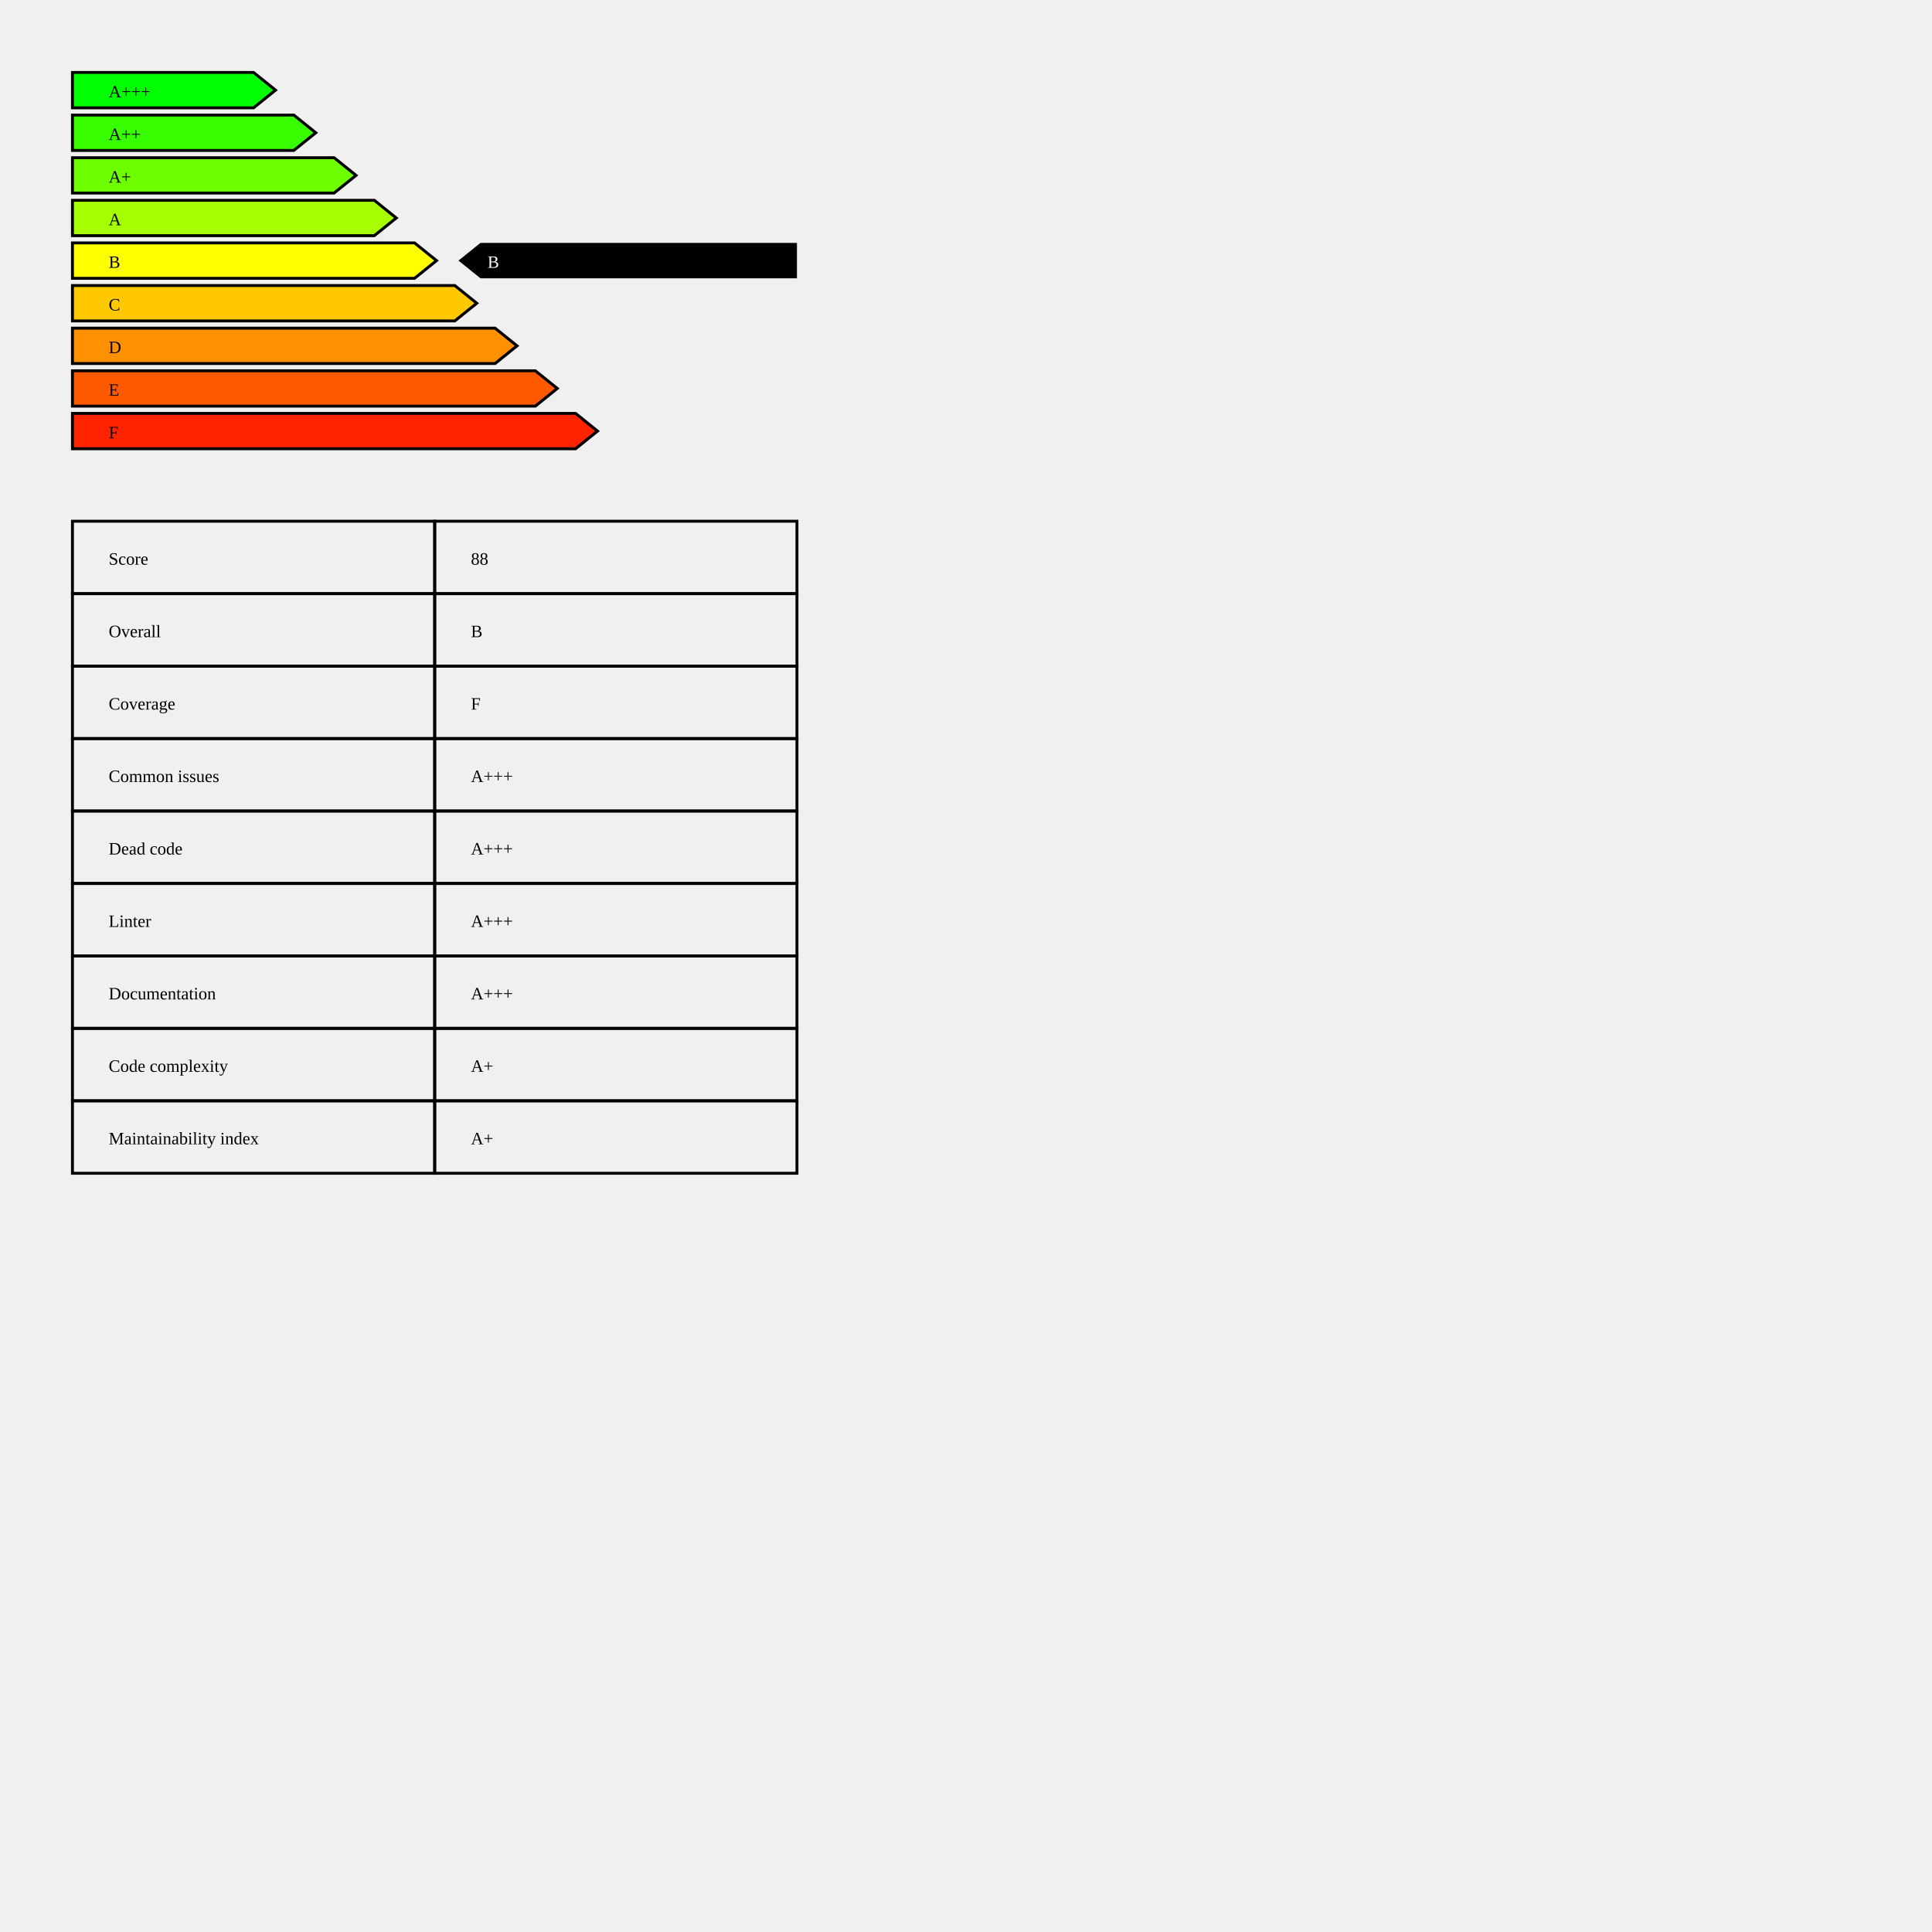
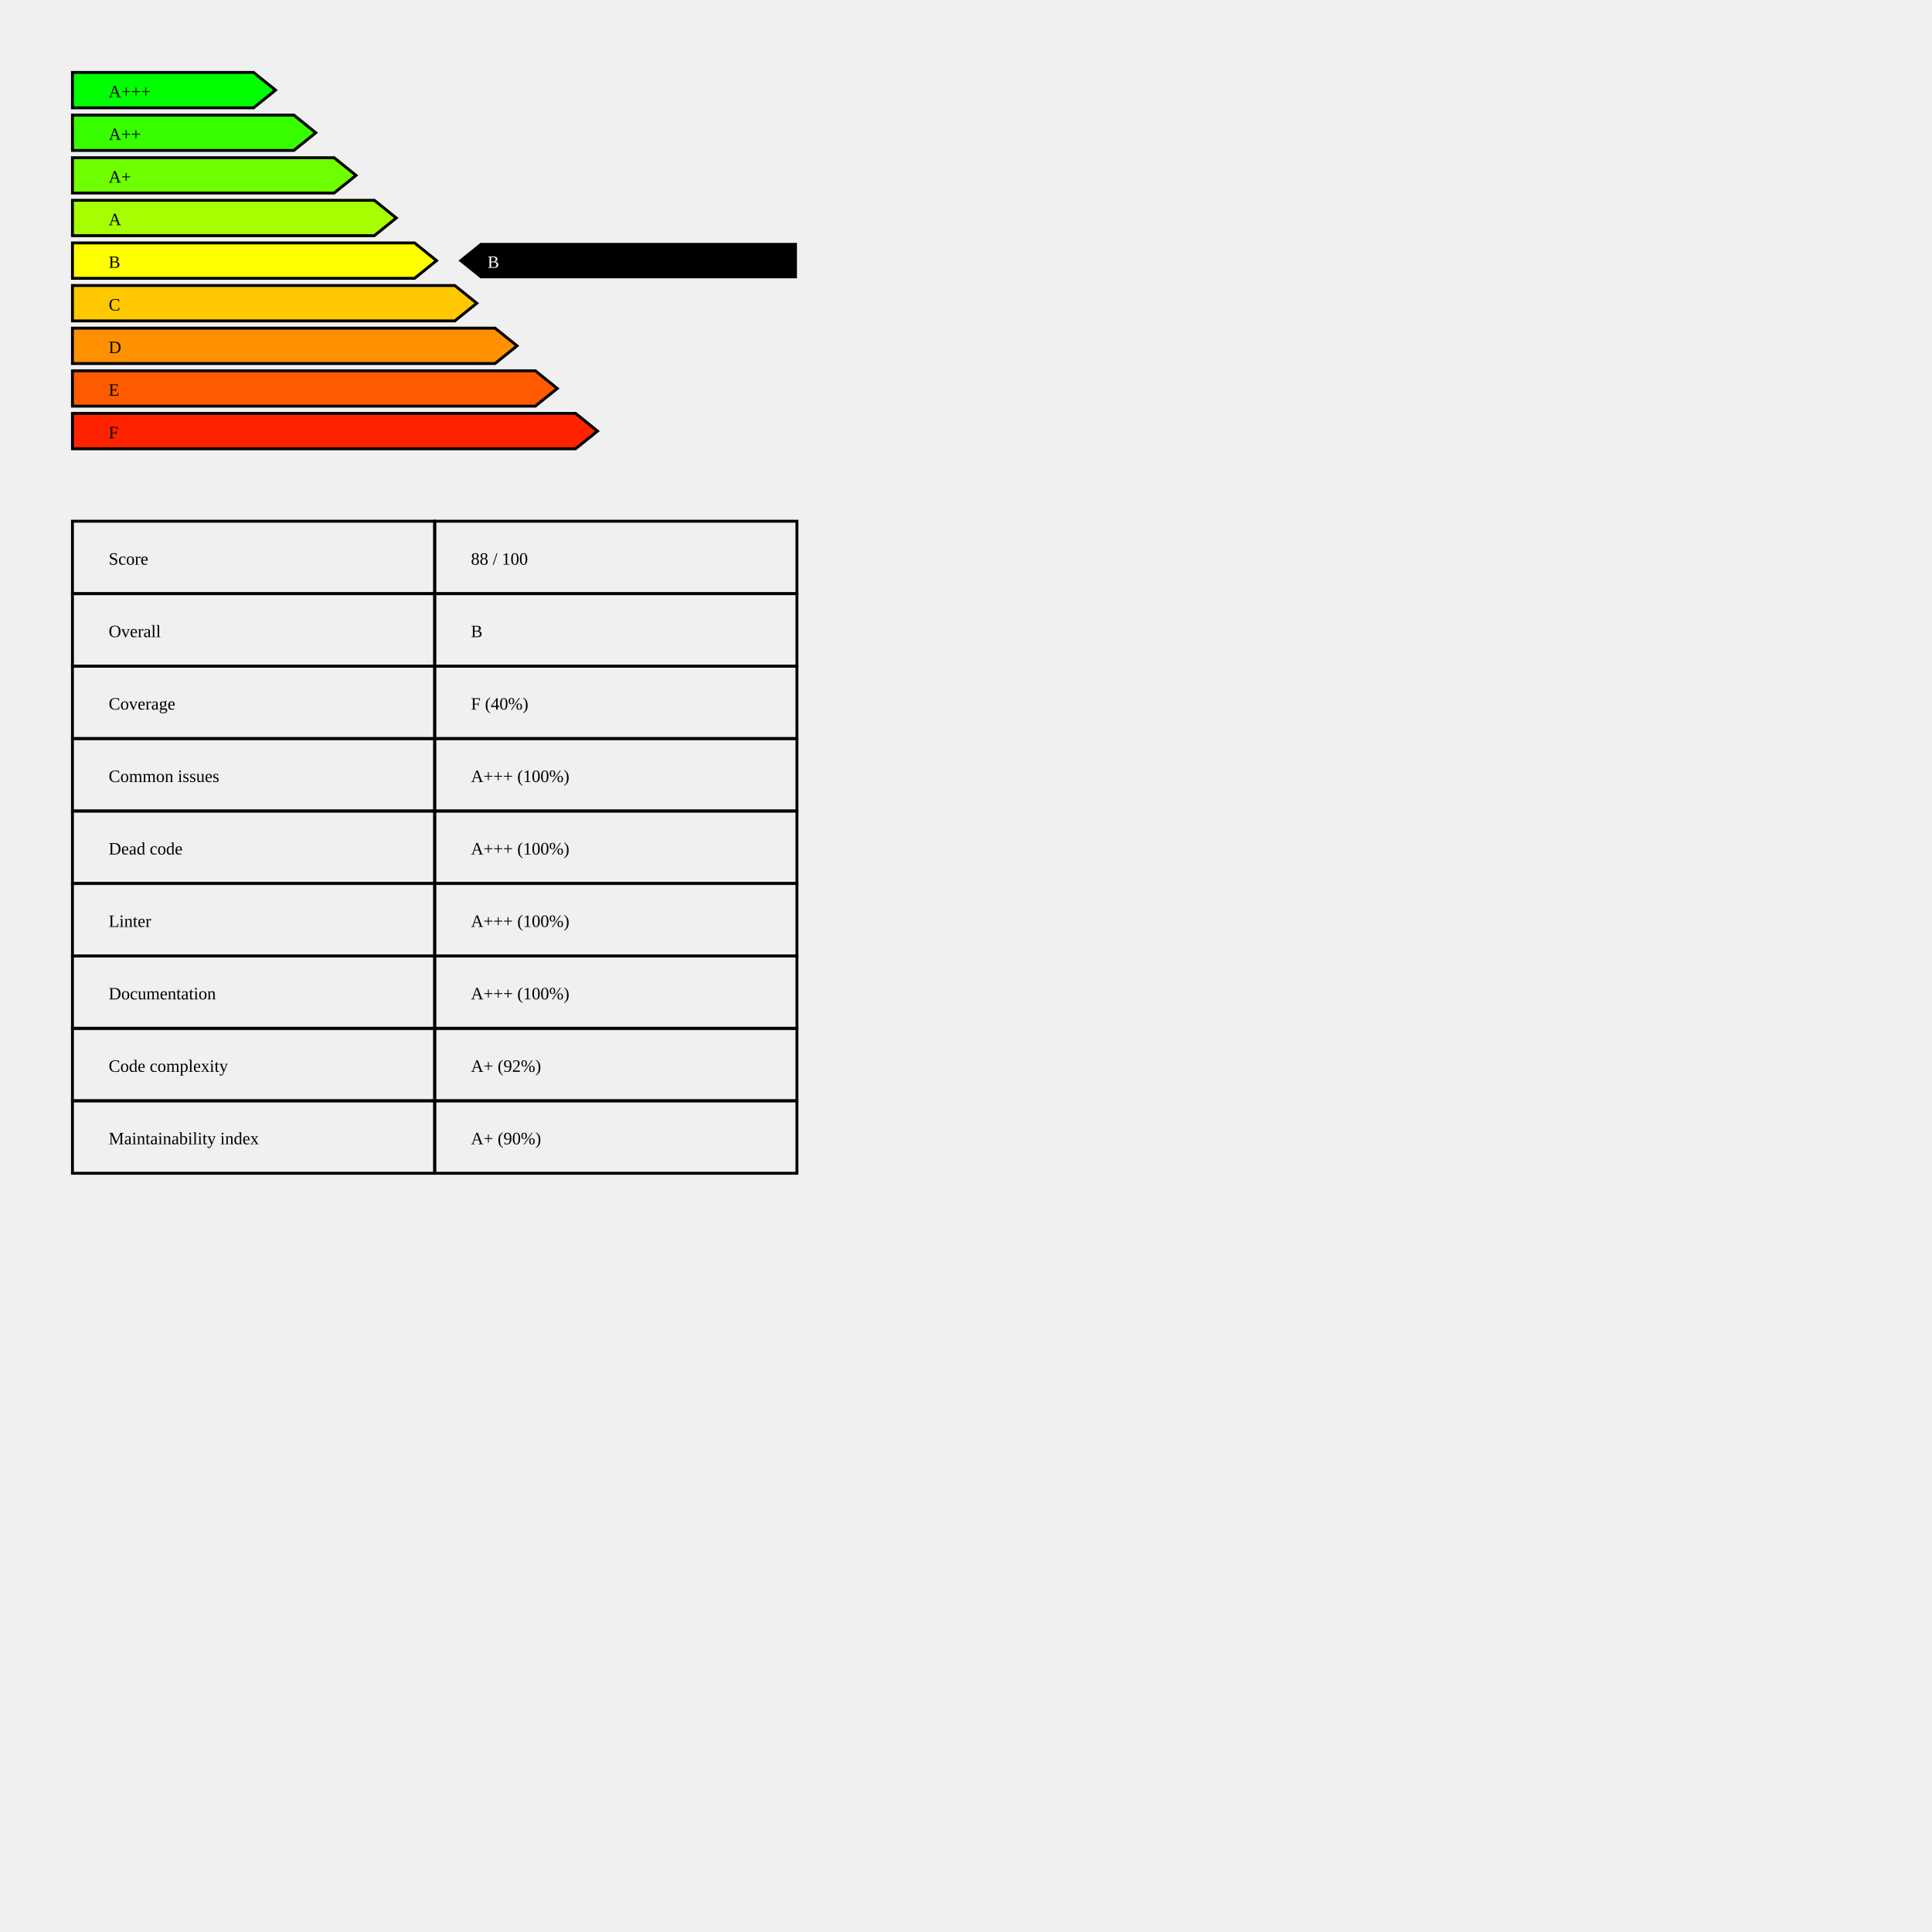
<svg xmlns="http://www.w3.org/2000/svg" baseProfile="full" height="1000pt" version="1.1" width="1000pt">
  <defs />
  <polygon points="50,50.0 175.0,50.0 190.152,62.206 175.0,74.412 50,74.412 50,50.0" style="fill:rgb(0 255 0);stroke:black;stroke-width:2;" />
  <text x="75.0" y="67.206">A+++</text>
  <polygon points="50,79.412 202.778,79.412 217.929,91.618 202.778,103.824 50,103.824 50,79.412" style="fill:rgb(55 255 0);stroke:black;stroke-width:2;" />
  <text x="75.0" y="96.618">A++</text>
  <polygon points="50,108.824 230.556,108.824 245.707,121.029 230.556,133.235 50,133.235 50,108.824" style="fill:rgb(110 255 0);stroke:black;stroke-width:2;" />
  <text x="75.0" y="126.029">A+</text>
  <polygon points="50,138.235 258.333,138.235 273.485,150.441 258.333,162.647 50,162.647 50,138.235" style="fill:rgb(165 255 0);stroke:black;stroke-width:2;" />
  <text x="75.0" y="155.441">A</text>
  <polygon points="50,167.647 286.111,167.647 301.263,179.853 286.111,192.059 50,192.059 50,167.647" style="fill:rgb(255 255 0);stroke:black;stroke-width:2;" />
  <text x="75.0" y="184.853">B</text>
  <polygon points="50,197.059 313.889,197.059 329.04,209.265 313.889,221.471 50,221.471 50,197.059" style="fill:rgb(255 200 0);stroke:black;stroke-width:2;" />
  <text x="75.0" y="214.265">C</text>
  <polygon points="50,226.471 341.667,226.471 356.818,238.676 341.667,250.882 50,250.882 50,226.471" style="fill:rgb(255 145 0);stroke:black;stroke-width:2;" />
  <text x="75.0" y="243.676">D</text>
  <polygon points="50,255.882 369.444,255.882 384.596,268.088 369.444,280.294 50,280.294 50,255.882" style="fill:rgb(255 90 0);stroke:black;stroke-width:2;" />
  <text x="75.0" y="273.088">E</text>
  <polygon points="50,285.294 397.222,285.294 412.374,297.5 397.222,309.706 50,309.706 50,285.294" style="fill:rgb(255 35 0);stroke:black;stroke-width:2;" />
  <text x="75.0" y="302.5">F</text>
  <polygon points="331.566,167.647 316.414,179.853 331.566,192.059 550,192.059 550,167.647" style="fill:black;" />
  <text fill="white" x="336.465" y="184.853">B</text>
  <text x="75.0" y="389.706">Score</text>
-   <text x="325.0" y="389.706">88</text>
+   <text x="325.0" y="389.706">88 / 100</text>
  <polygon points="50,359.706 300,359.706 300,409.706 50,409.706 50,359.706" style="fill:none; stroke:black;stroke-width:2;" />
  <polygon points="300,359.706 550,359.706 550,409.706 300,409.706 300,359.706" style="fill:none; stroke:black;stroke-width:2;" />
  <text x="75.0" y="439.706">Overall</text>
  <text x="325.0" y="439.706">B</text>
  <polygon points="50,409.706 300,409.706 300,459.706 50,459.706 50,409.706" style="fill:none; stroke:black;stroke-width:2;" />
  <polygon points="300,409.706 550,409.706 550,459.706 300,459.706 300,409.706" style="fill:none; stroke:black;stroke-width:2;" />
  <text x="75.0" y="489.706">Coverage</text>
-   <text x="325.0" y="489.706">F</text>
+   <text x="325.0" y="489.706">F  (40%)</text>
  <polygon points="50,459.706 300,459.706 300,509.706 50,509.706 50,459.706" style="fill:none; stroke:black;stroke-width:2;" />
  <polygon points="300,459.706 550,459.706 550,509.706 300,509.706 300,459.706" style="fill:none; stroke:black;stroke-width:2;" />
  <text x="75.0" y="539.706">Common issues</text>
-   <text x="325.0" y="539.706">A+++</text>
+   <text x="325.0" y="539.706">A+++  (100%)</text>
  <polygon points="50,509.706 300,509.706 300,559.706 50,559.706 50,509.706" style="fill:none; stroke:black;stroke-width:2;" />
  <polygon points="300,509.706 550,509.706 550,559.706 300,559.706 300,509.706" style="fill:none; stroke:black;stroke-width:2;" />
  <text x="75.0" y="589.706">Dead code</text>
-   <text x="325.0" y="589.706">A+++</text>
+   <text x="325.0" y="589.706">A+++  (100%)</text>
  <polygon points="50,559.706 300,559.706 300,609.706 50,609.706 50,559.706" style="fill:none; stroke:black;stroke-width:2;" />
  <polygon points="300,559.706 550,559.706 550,609.706 300,609.706 300,559.706" style="fill:none; stroke:black;stroke-width:2;" />
  <text x="75.0" y="639.706">Linter</text>
-   <text x="325.0" y="639.706">A+++</text>
+   <text x="325.0" y="639.706">A+++  (100%)</text>
  <polygon points="50,609.706 300,609.706 300,659.706 50,659.706 50,609.706" style="fill:none; stroke:black;stroke-width:2;" />
  <polygon points="300,609.706 550,609.706 550,659.706 300,659.706 300,609.706" style="fill:none; stroke:black;stroke-width:2;" />
  <text x="75.0" y="689.706">Documentation</text>
-   <text x="325.0" y="689.706">A+++</text>
+   <text x="325.0" y="689.706">A+++  (100%)</text>
  <polygon points="50,659.706 300,659.706 300,709.706 50,709.706 50,659.706" style="fill:none; stroke:black;stroke-width:2;" />
  <polygon points="300,659.706 550,659.706 550,709.706 300,709.706 300,659.706" style="fill:none; stroke:black;stroke-width:2;" />
  <text x="75.0" y="739.706">Code complexity</text>
-   <text x="325.0" y="739.706">A+</text>
+   <text x="325.0" y="739.706">A+  (92%)</text>
  <polygon points="50,709.706 300,709.706 300,759.706 50,759.706 50,709.706" style="fill:none; stroke:black;stroke-width:2;" />
  <polygon points="300,709.706 550,709.706 550,759.706 300,759.706 300,709.706" style="fill:none; stroke:black;stroke-width:2;" />
  <text x="75.0" y="789.706">Maintainability index</text>
-   <text x="325.0" y="789.706">A+</text>
+   <text x="325.0" y="789.706">A+  (90%)</text>
  <polygon points="50,759.706 300,759.706 300,809.706 50,809.706 50,759.706" style="fill:none; stroke:black;stroke-width:2;" />
  <polygon points="300,759.706 550,759.706 550,809.706 300,809.706 300,759.706" style="fill:none; stroke:black;stroke-width:2;" />
</svg>
